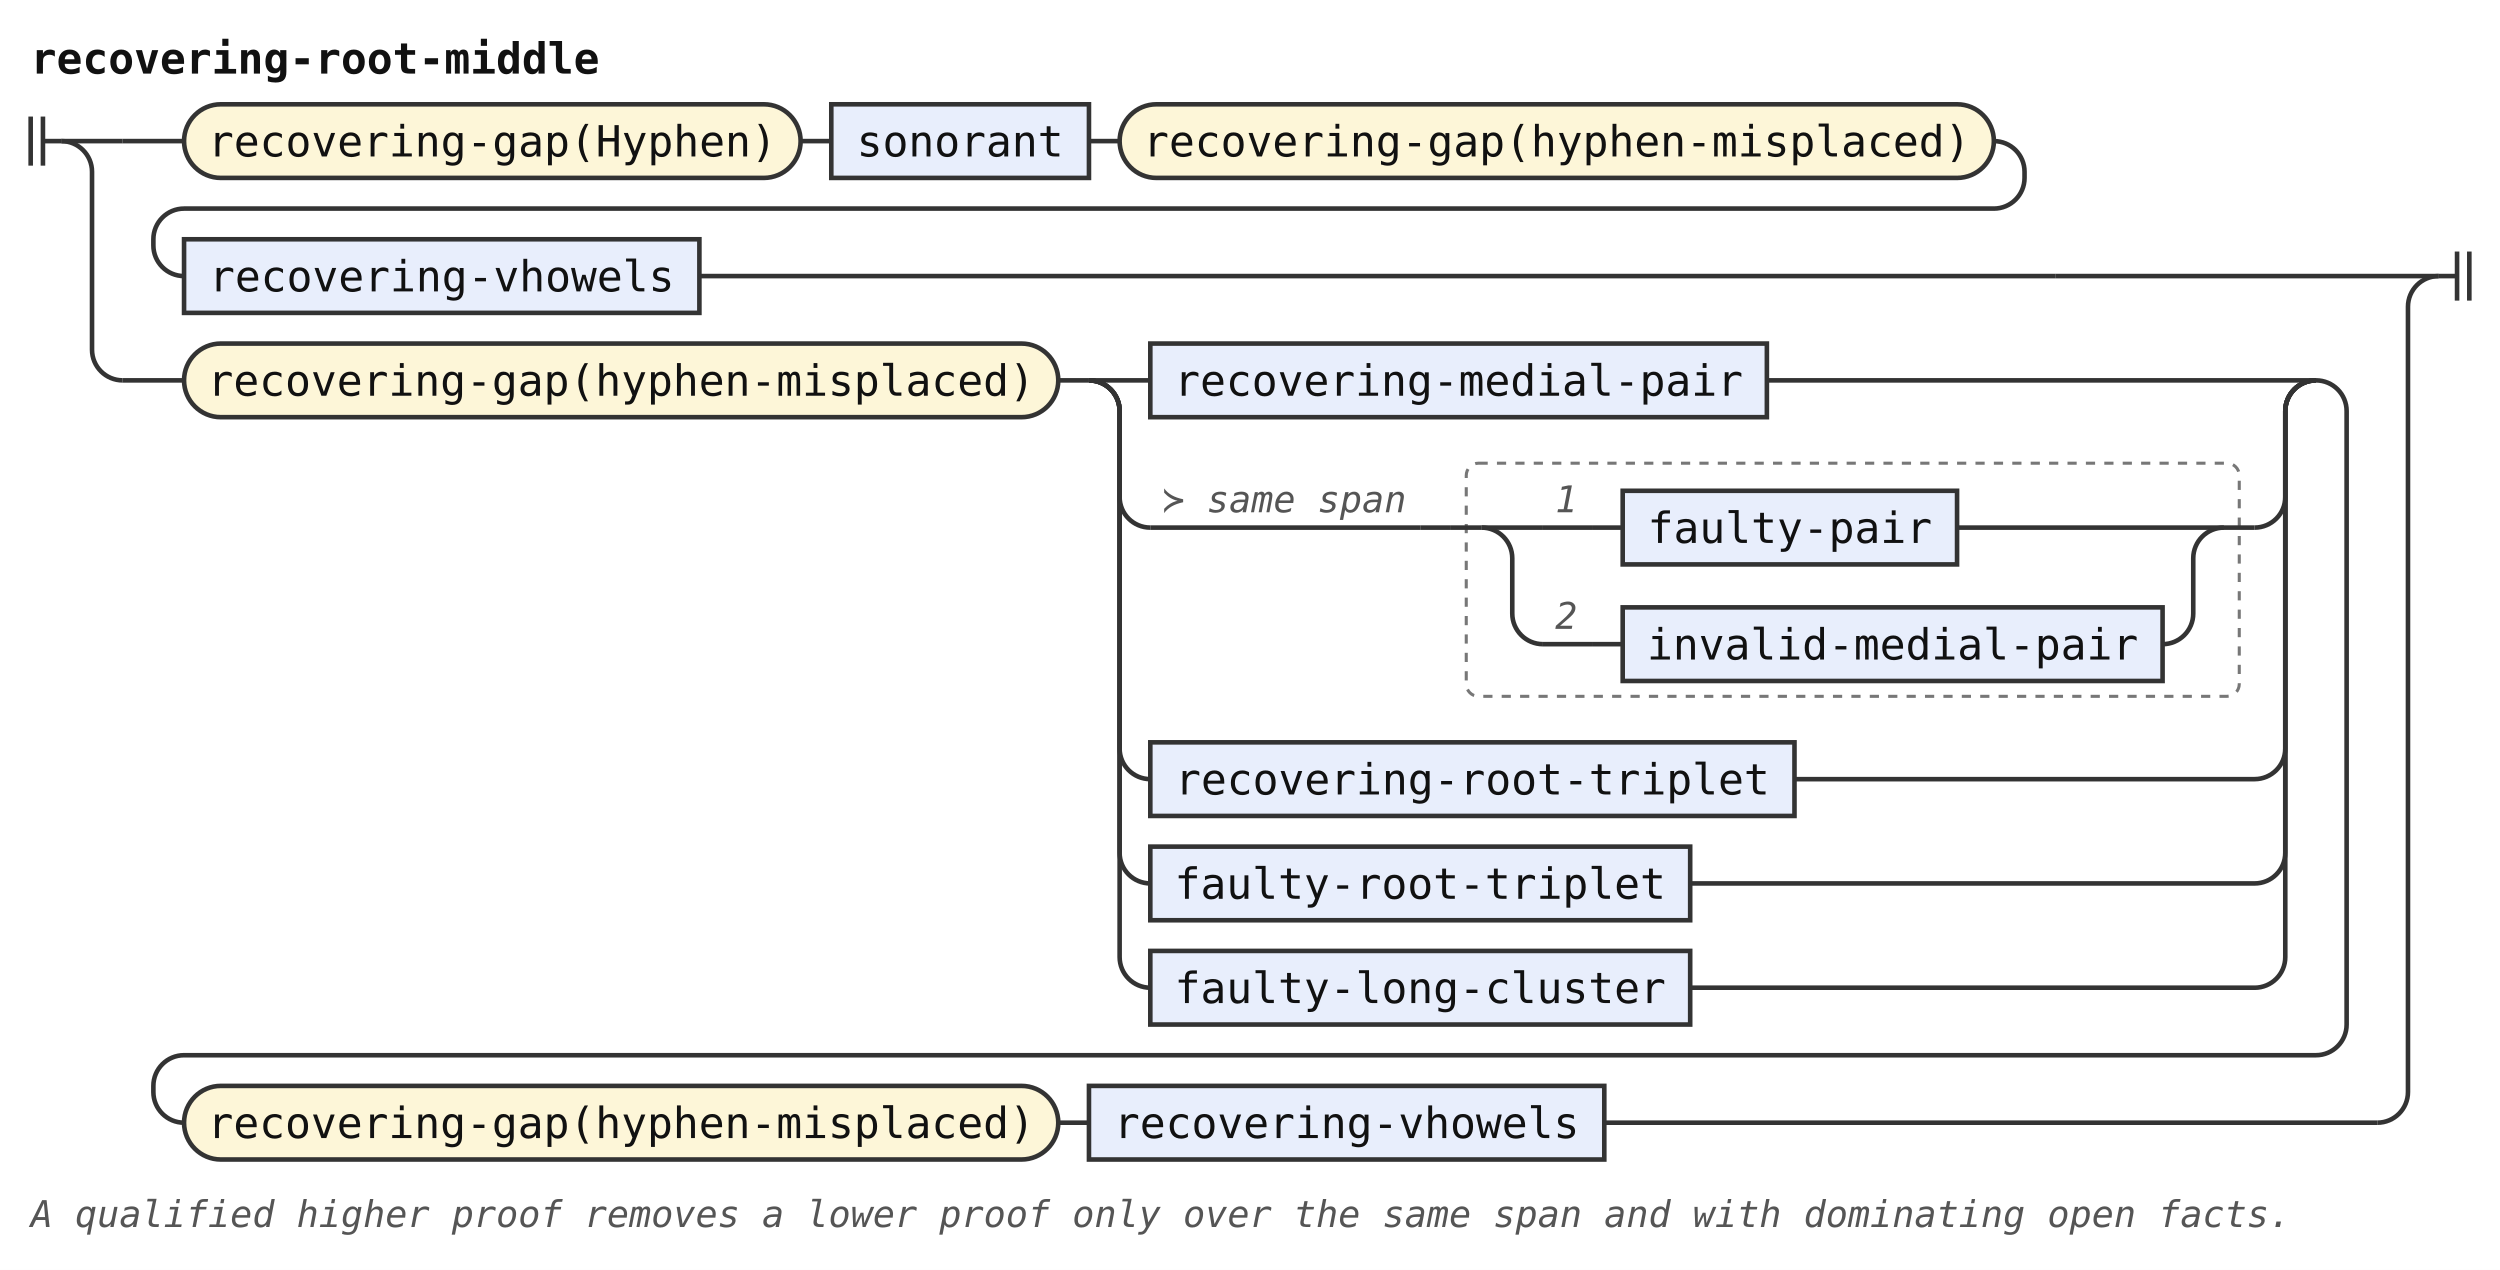
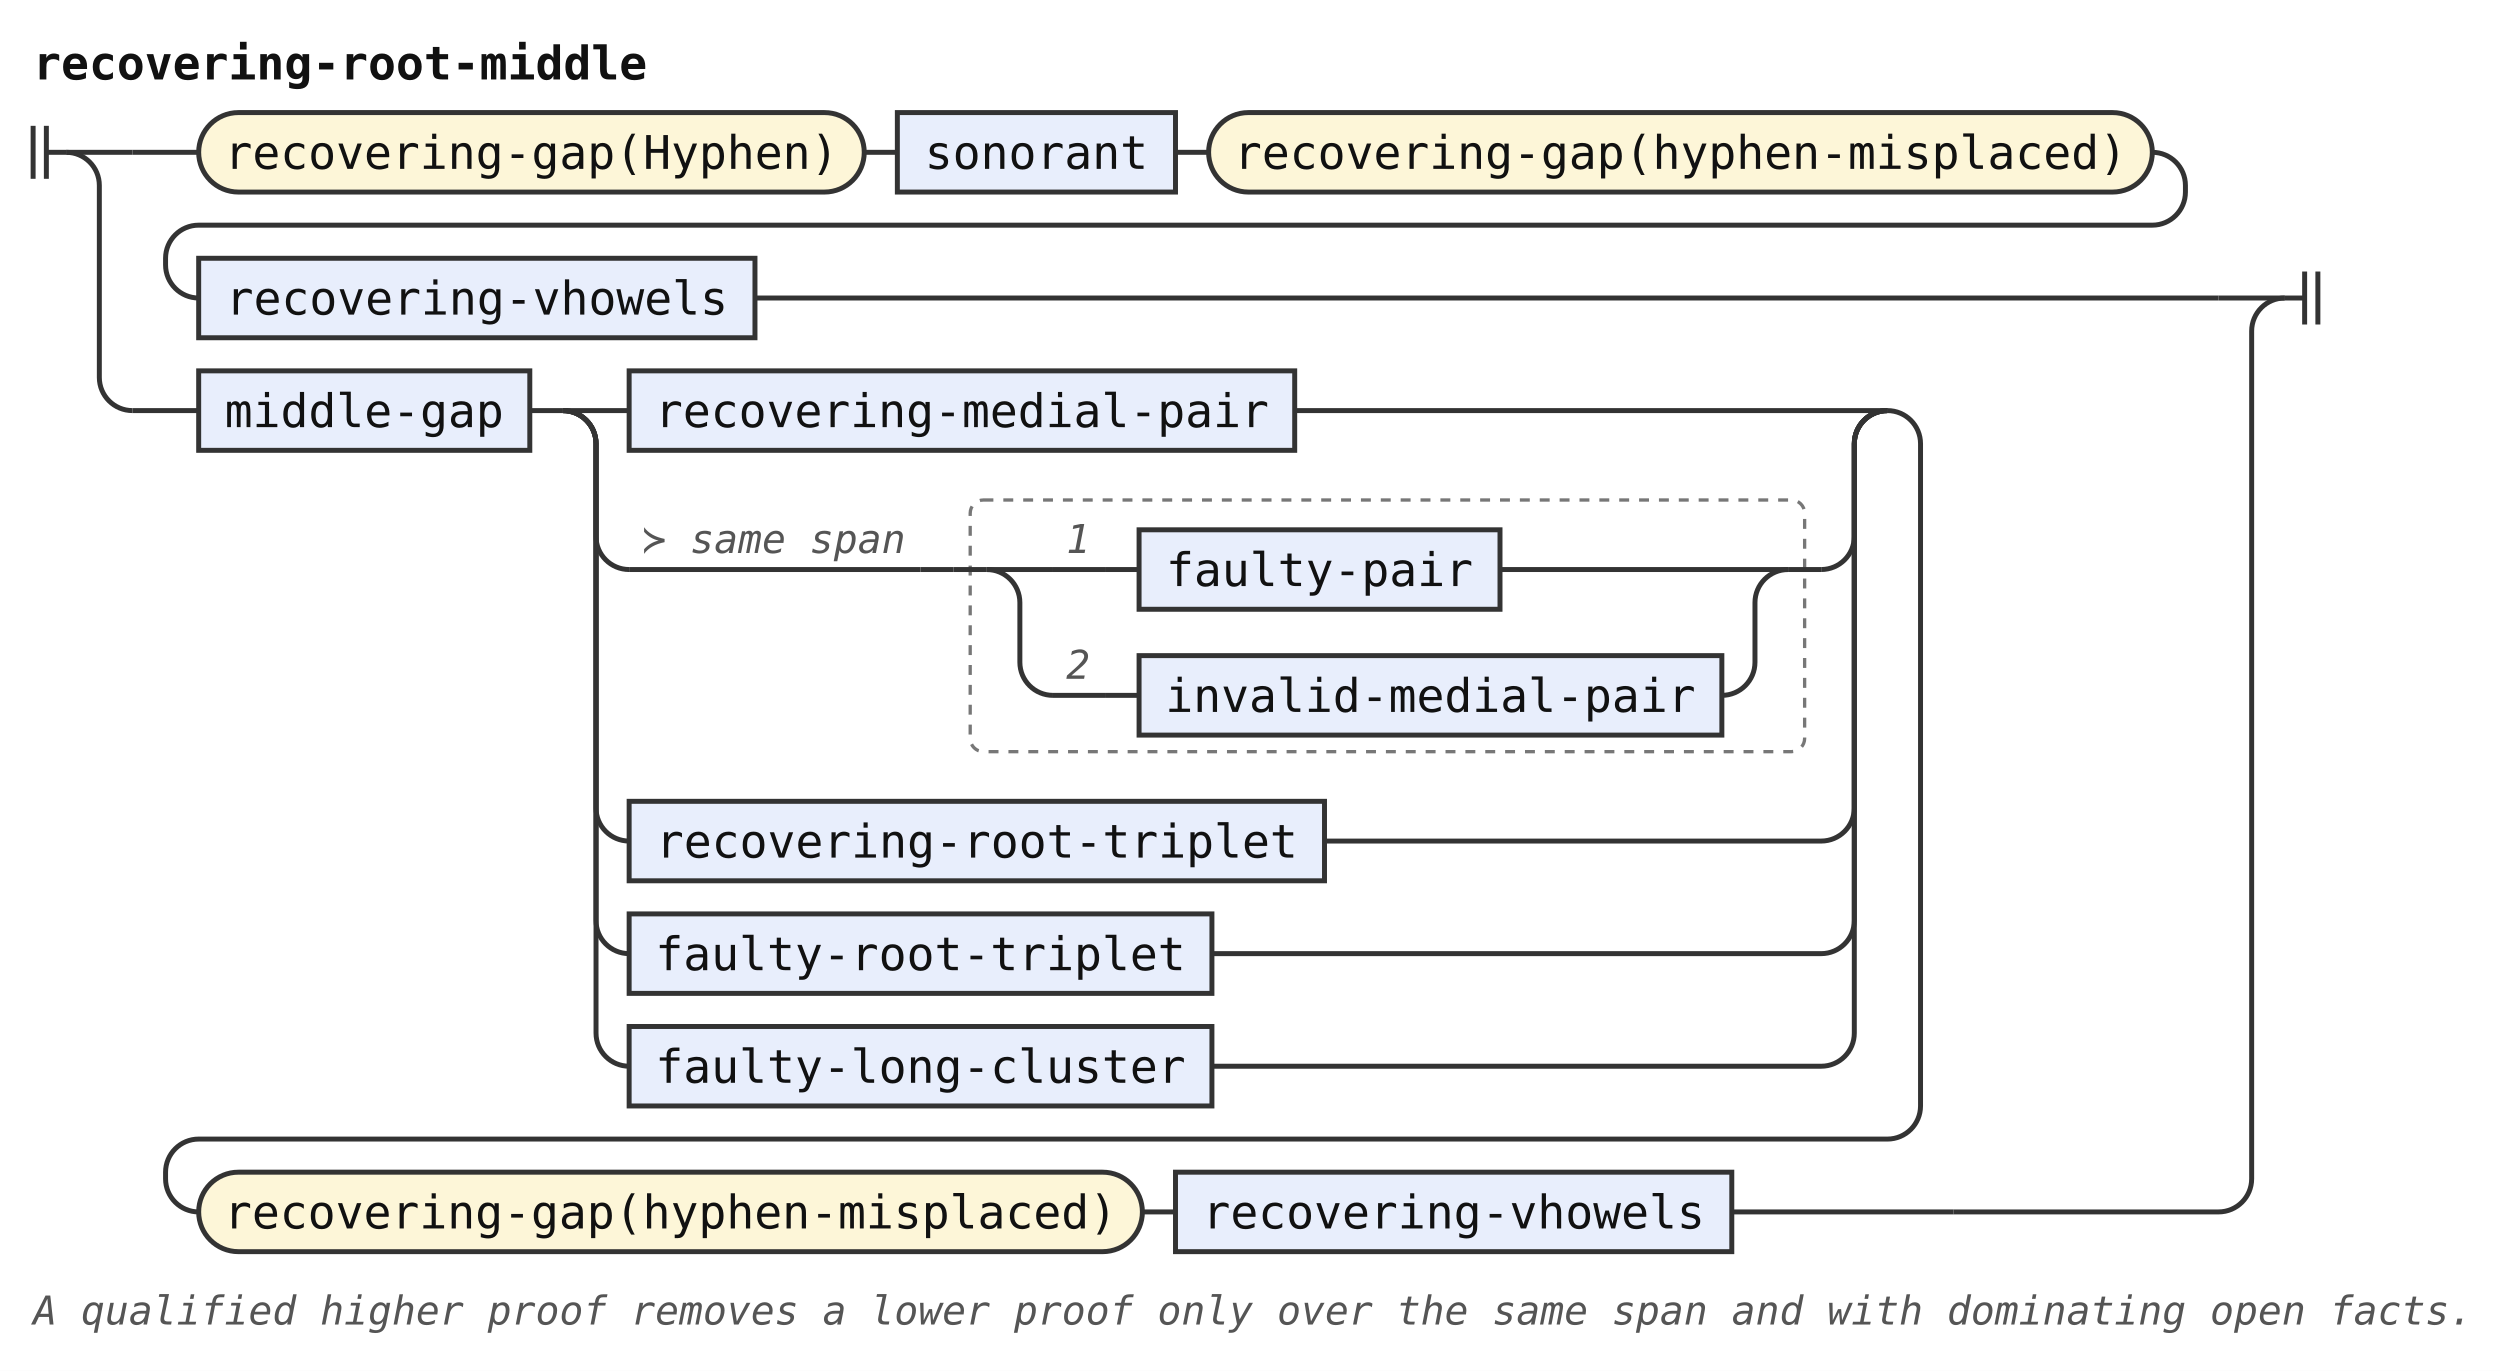
- <svg xmlns="http://www.w3.org/2000/svg" width="815" height="414" viewBox="0 0 815 414" role="img" aria-label="Railroad diagram of the rule recovering-root-middle">
+ <svg xmlns="http://www.w3.org/2000/svg" width="755" height="414" viewBox="0 0 755 414" role="img" aria-label="Railroad diagram of the rule recovering-root-middle">
  <style>path{fill:none;stroke:#333;stroke-width:1.5}.rule rect{fill:#e8eefc;stroke:#333;stroke-width:1.5}.terminal rect{fill:#fdf6d8;stroke:#333;stroke-width:1.5}text{font-family:ui-monospace,SFMono-Regular,Menlo,Consolas,"DejaVu Sans Mono","Liberation Mono",monospace;font-size:14px;fill:#111;text-anchor:middle}text.label{font-size:12px;font-style:italic;fill:#555;text-anchor:start}text.title{font-weight:bold;text-anchor:start}.rank-frame{fill:none;stroke:#777;stroke-width:1;stroke-dasharray:3 3}</style>
  <rect width="100%" height="100%" fill="#fff" />
  <text class="title" x="10" y="24" textLength="184.8" lengthAdjust="spacingAndGlyphs">recovering-root-middle</text>
  <path d="M10 38v16m4 -16v16M14 46h6" />
  <path d="M20 46h20" />
  <path d="M40 46h20" />
  <g class="terminal">
    <rect x="60" y="34" width="201" height="24" rx="12" />
    <text x="160.5" y="51" textLength="184.8" lengthAdjust="spacingAndGlyphs">recovering-gap(Hyphen)</text>
  </g>
  <path d="M261 46h10" />
  <g class="rule">
    <rect x="271" y="34" width="84" height="24" rx="0" />
    <text x="313" y="51" textLength="67.2" lengthAdjust="spacingAndGlyphs">sonorant</text>
  </g>
  <path d="M355 46h10" />
  <g class="terminal">
    <rect x="365" y="34" width="285" height="24" rx="12" />
    <text x="507.5" y="51" textLength="268.8" lengthAdjust="spacingAndGlyphs">recovering-gap(hyphen-misplaced)</text>
  </g>
  <path d="M650 46H650a10 10 0 0 1 10 10V58a10 10 0 0 1 -10 10H60a10 10 0 0 0 -10 10V80a10 10 0 0 0 10 10" />
  <g class="rule">
    <rect x="60" y="78" width="168" height="24" rx="0" />
    <text x="144" y="95" textLength="151.2" lengthAdjust="spacingAndGlyphs">recovering-vhowels</text>
  </g>
  <path d="M228 90H670" />
-   <path d="M670 90H795" />
+   <path d="M670 90H690" />
  <path d="M20 46a10 10 0 0 1 10 10V114a10 10 0 0 0 10 10" />
  <path d="M40 124h20" />
-   <g class="terminal">
-     <rect x="60" y="112" width="285" height="24" rx="12" />
-     <text x="202.5" y="129" textLength="268.8" lengthAdjust="spacingAndGlyphs">recovering-gap(hyphen-misplaced)</text>
+   <g class="rule">
+     <rect x="60" y="112" width="100" height="24" rx="0" />
+     <text x="110" y="129" textLength="84" lengthAdjust="spacingAndGlyphs">middle-gap</text>
  </g>
-   <path d="M345 124h10" />
-   <path d="M355 124h20" />
+   <path d="M160 124h10" />
+   <path d="M170 124h20" />
  <g class="rule">
-     <rect x="375" y="112" width="201" height="24" rx="0" />
-     <text x="475.5" y="129" textLength="184.8" lengthAdjust="spacingAndGlyphs">recovering-medial-pair</text>
+     <rect x="190" y="112" width="201" height="24" rx="0" />
+     <text x="290.5" y="129" textLength="184.8" lengthAdjust="spacingAndGlyphs">recovering-medial-pair</text>
  </g>
-   <path d="M576 124H755" />
-   <path d="M355 124a10 10 0 0 1 10 10V162a10 10 0 0 0 10 10" />
-   <path d="M375 172h88" />
-   <text class="label" x="379" y="167" textLength="79.2" lengthAdjust="spacingAndGlyphs">≻ same span</text>
-   <path d="M463 172h10" />
+   <path d="M391 124H570" />
+   <path d="M170 124a10 10 0 0 1 10 10V162a10 10 0 0 0 10 10" />
+   <path d="M190 172h88" />
+   <text class="label" x="194" y="167" textLength="79.2" lengthAdjust="spacingAndGlyphs">≻ same span</text>
+   <path d="M278 172h10" />
  <g class="ranked-choice">
-     <rect class="rank-frame" x="478" y="151" width="252" height="76" rx="4" />
-     <path d="M473 172h10" />
-     <path d="M483 172h20" />
-     <path d="M503 172h16" />
-     <text class="label" x="507" y="167" textLength="7.2" lengthAdjust="spacingAndGlyphs">1</text>
-     <path d="M519 172h10" />
+     <rect class="rank-frame" x="293" y="151" width="252" height="76" rx="4" />
+     <path d="M288 172h10" />
+     <path d="M298 172h20" />
+     <path d="M318 172h16" />
+     <text class="label" x="322" y="167" textLength="7.2" lengthAdjust="spacingAndGlyphs">1</text>
+     <path d="M334 172h10" />
    <g class="rule">
-       <rect x="529" y="160" width="109" height="24" rx="0" />
-       <text x="583.5" y="177" textLength="92.4" lengthAdjust="spacingAndGlyphs">faulty-pair</text>
+       <rect x="344" y="160" width="109" height="24" rx="0" />
+       <text x="398.5" y="177" textLength="92.4" lengthAdjust="spacingAndGlyphs">faulty-pair</text>
    </g>
-     <path d="M638 172H725" />
-     <path d="M483 172a10 10 0 0 1 10 10V200a10 10 0 0 0 10 10" />
-     <path d="M503 210h16" />
-     <text class="label" x="507" y="205" textLength="7.2" lengthAdjust="spacingAndGlyphs">2</text>
-     <path d="M519 210h10" />
+     <path d="M453 172H540" />
+     <path d="M298 172a10 10 0 0 1 10 10V200a10 10 0 0 0 10 10" />
+     <path d="M318 210h16" />
+     <text class="label" x="322" y="205" textLength="7.2" lengthAdjust="spacingAndGlyphs">2</text>
+     <path d="M334 210h10" />
    <g class="rule">
-       <rect x="529" y="198" width="176" height="24" rx="0" />
-       <text x="617" y="215" textLength="159.6" lengthAdjust="spacingAndGlyphs">invalid-medial-pair</text>
+       <rect x="344" y="198" width="176" height="24" rx="0" />
+       <text x="432" y="215" textLength="159.6" lengthAdjust="spacingAndGlyphs">invalid-medial-pair</text>
    </g>
-     <path d="M705 210H705a10 10 0 0 0 10 -10V182a10 10 0 0 1 10 -10" />
-     <path d="M725 172h10" />
+     <path d="M520 210H520a10 10 0 0 0 10 -10V182a10 10 0 0 1 10 -10" />
+     <path d="M540 172h10" />
  </g>
-   <path d="M735 172H735a10 10 0 0 0 10 -10V134a10 10 0 0 1 10 -10" />
-   <path d="M355 124a10 10 0 0 1 10 10V244a10 10 0 0 0 10 10" />
+   <path d="M550 172H550a10 10 0 0 0 10 -10V134a10 10 0 0 1 10 -10" />
+   <path d="M170 124a10 10 0 0 1 10 10V244a10 10 0 0 0 10 10" />
  <g class="rule">
-     <rect x="375" y="242" width="210" height="24" rx="0" />
-     <text x="480" y="259" textLength="193.2" lengthAdjust="spacingAndGlyphs">recovering-root-triplet</text>
+     <rect x="190" y="242" width="210" height="24" rx="0" />
+     <text x="295" y="259" textLength="193.2" lengthAdjust="spacingAndGlyphs">recovering-root-triplet</text>
  </g>
-   <path d="M585 254H735a10 10 0 0 0 10 -10V134a10 10 0 0 1 10 -10" />
-   <path d="M355 124a10 10 0 0 1 10 10V278a10 10 0 0 0 10 10" />
+   <path d="M400 254H550a10 10 0 0 0 10 -10V134a10 10 0 0 1 10 -10" />
+   <path d="M170 124a10 10 0 0 1 10 10V278a10 10 0 0 0 10 10" />
  <g class="rule">
-     <rect x="375" y="276" width="176" height="24" rx="0" />
-     <text x="463" y="293" textLength="159.6" lengthAdjust="spacingAndGlyphs">faulty-root-triplet</text>
+     <rect x="190" y="276" width="176" height="24" rx="0" />
+     <text x="278" y="293" textLength="159.6" lengthAdjust="spacingAndGlyphs">faulty-root-triplet</text>
  </g>
-   <path d="M551 288H735a10 10 0 0 0 10 -10V134a10 10 0 0 1 10 -10" />
-   <path d="M355 124a10 10 0 0 1 10 10V312a10 10 0 0 0 10 10" />
+   <path d="M366 288H550a10 10 0 0 0 10 -10V134a10 10 0 0 1 10 -10" />
+   <path d="M170 124a10 10 0 0 1 10 10V312a10 10 0 0 0 10 10" />
  <g class="rule">
-     <rect x="375" y="310" width="176" height="24" rx="0" />
-     <text x="463" y="327" textLength="159.6" lengthAdjust="spacingAndGlyphs">faulty-long-cluster</text>
+     <rect x="190" y="310" width="176" height="24" rx="0" />
+     <text x="278" y="327" textLength="159.6" lengthAdjust="spacingAndGlyphs">faulty-long-cluster</text>
  </g>
-   <path d="M551 322H735a10 10 0 0 0 10 -10V134a10 10 0 0 1 10 -10" />
-   <path d="M755 124H755a10 10 0 0 1 10 10V334a10 10 0 0 1 -10 10H60a10 10 0 0 0 -10 10V356a10 10 0 0 0 10 10" />
+   <path d="M366 322H550a10 10 0 0 0 10 -10V134a10 10 0 0 1 10 -10" />
+   <path d="M570 124H570a10 10 0 0 1 10 10V334a10 10 0 0 1 -10 10H60a10 10 0 0 0 -10 10V356a10 10 0 0 0 10 10" />
  <g class="terminal">
    <rect x="60" y="354" width="285" height="24" rx="12" />
    <text x="202.5" y="371" textLength="268.8" lengthAdjust="spacingAndGlyphs">recovering-gap(hyphen-misplaced)</text>
  </g>
  <path d="M345 366h10" />
  <g class="rule">
    <rect x="355" y="354" width="168" height="24" rx="0" />
    <text x="439" y="371" textLength="151.2" lengthAdjust="spacingAndGlyphs">recovering-vhowels</text>
  </g>
-   <path d="M523 366H775" />
-   <path d="M775 366H775a10 10 0 0 0 10 -10V100a10 10 0 0 1 10 -10" />
-   <path d="M795 90h6m0 -8v16m4 -16v16" />
+   <path d="M523 366H590" />
+   <path d="M590 366H670a10 10 0 0 0 10 -10V100a10 10 0 0 1 10 -10" />
+   <path d="M690 90h6m0 -8v16m4 -16v16" />
  <text class="label" x="10" y="400" textLength="734.4" lengthAdjust="spacingAndGlyphs">A qualified higher proof removes a lower proof only over the same span and with dominating open facts.</text>
</svg>
